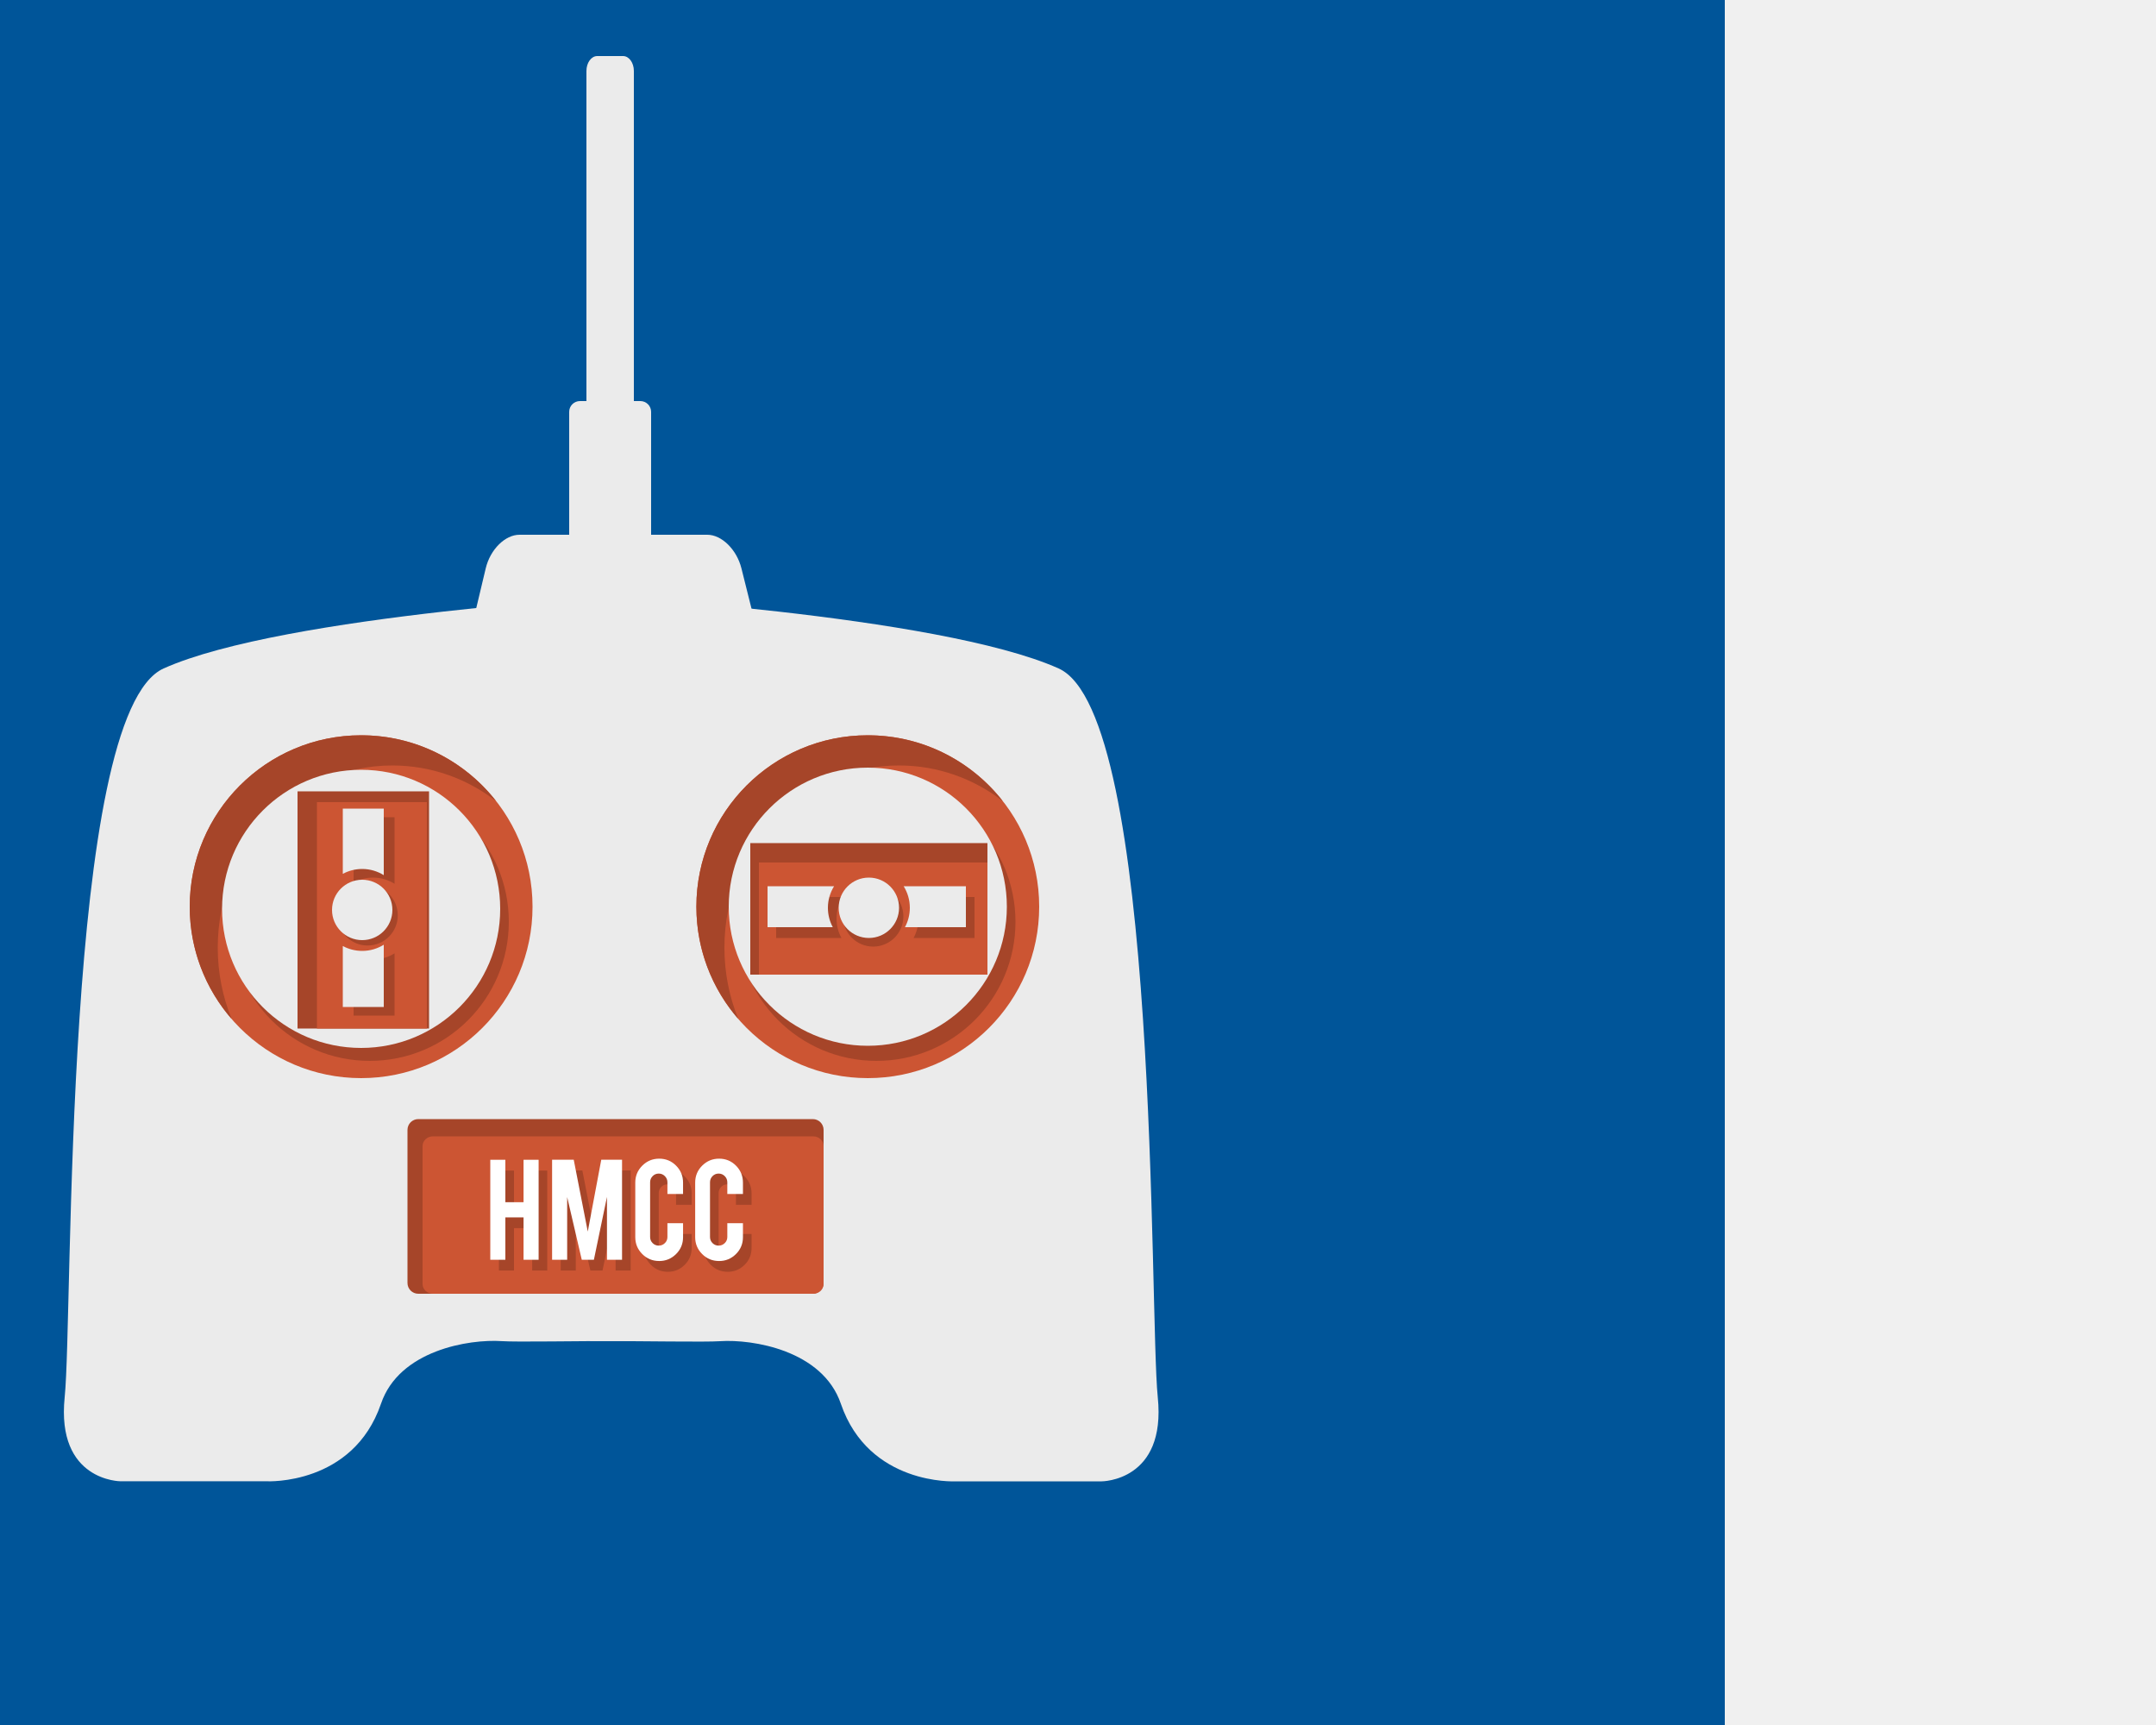
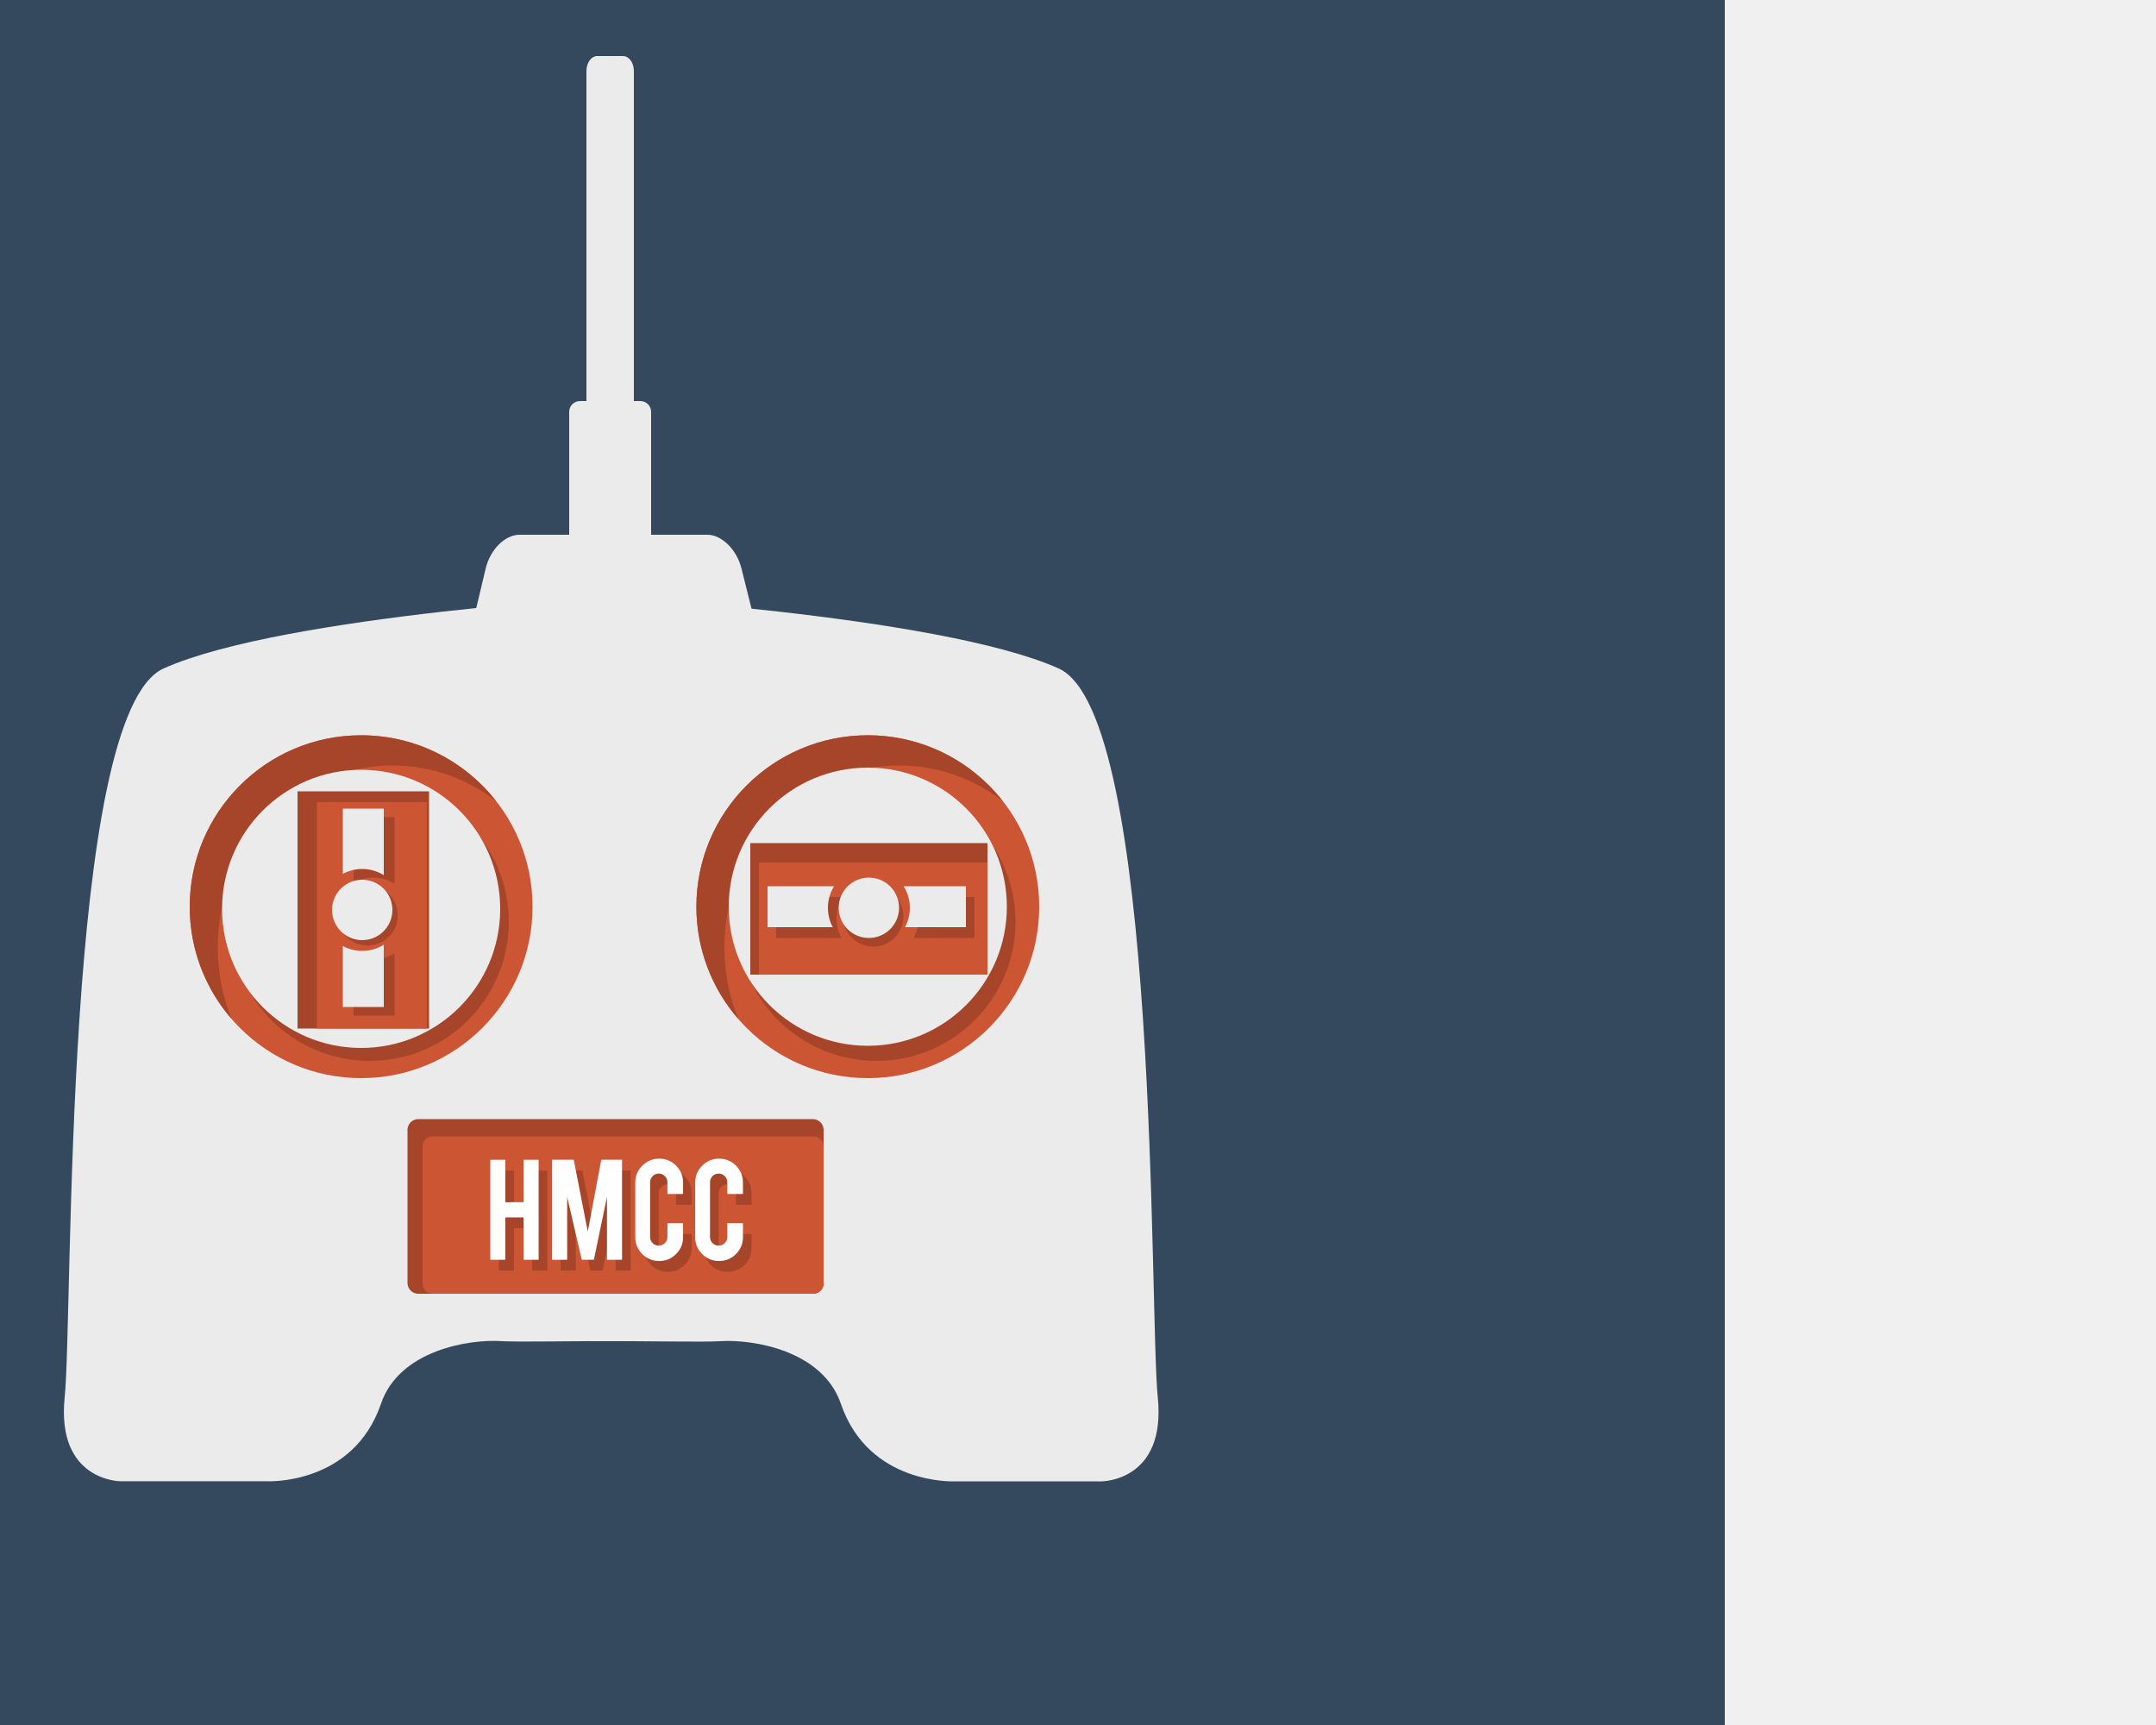
<svg xmlns="http://www.w3.org/2000/svg" version="1.1" x="0px" y="0px" width="1000px" height="800px" viewBox="0 0 1000 800" style="enable-background:new 0 0 1000 800;" xml:space="preserve">
  <g id="Rounded_Rectangle_1_1_" style="enable-background:new    ;">
    <g id="Rounded_Rectangle_1">
      <g>
-         <rect style="fill-rule:evenodd;clip-rule:evenodd;fill:#005599;" width="800" height="800" />
+         <rect style="fill-rule:evenodd;clip-rule:evenodd;fill:#34495e;" width="800" height="800" />
      </g>
    </g>
  </g>
  <g id="Shape_2_1_" style="display:none;enable-background:new    ;">
    <g id="Shape_2" style="display:inline;">
      <g>
-         <path style="fill-rule:evenodd;clip-rule:evenodd;fill:#004073;" d="M293,32c-4.377-4.949-9,397-9,397L30,671l131.49,129h830.298     C916.767,717.773,351.594,98.25,293,32z" />
+         <path style="fill-rule:evenodd;clip-rule:evenodd;fill:#34495e;" d="M293,32c-4.377-4.949-9,397-9,397L30,671l131.49,129h830.298     C916.767,717.773,351.594,98.25,293,32z" />
      </g>
    </g>
  </g>
  <g id="Controller_1_">
    <g id="Body_1_">
      <g id="Shape_1">
        <g>
          <path style="fill:#EBEBEB;" d="M537,648c-4-39,0.989-316.987-46-338c-55.857-24.979-218-34-218-34      s-10.762,345.924,1.001,345.924c26.037,0,52.832,0.554,59.999,0.076c15-1,47.504,4.164,56,29c13,38,53,36,53,36h68      C511,687,541,687,537,648z" />
        </g>
      </g>
      <g id="Shape_1_copy">
        <g>
          <path style="fill:#EBEBEB;" d="M293.508,276c0,0-161.841,9.021-217.596,33.997C29.01,331.009,33.991,608.975,29.998,647.972      s25.952,38.997,25.952,38.997h67.874c0,0,39.926,2,52.902-35.997c8.48-24.834,40.924-29.998,55.896-28.998      c7.153,0.478,33.899-0.076,59.888-0.076C304.25,621.897,293.508,276,293.508,276z" />
        </g>
      </g>
    </g>
    <g id="Gear_Sticks_1_">
      <g id="Right_1_">
        <g id="Ellipse_2_copy">
          <g>
            <circle style="fill:#CC5533;" cx="402.5" cy="420.5" r="79.5" />
          </g>
        </g>
        <g id="Ellipse_2_copy_7">
          <g>
            <path style="fill-rule:evenodd;clip-rule:evenodd;fill:#A64529;" d="M336,439.5c0-46.668,36.265-84.5,81-84.5       c18.006,0,34.634,6.137,48.083,16.504C450.529,352.942,427.916,341,402.5,341c-43.906,0-79.5,35.594-79.5,79.5       c0,19.91,7.336,38.097,19.432,52.044C338.293,462.394,336,451.227,336,439.5z" />
          </g>
        </g>
        <g id="Ellipse_2_copy_8">
          <g>
            <circle style="fill:#A64529;" cx="406.5" cy="427.5" r="64.5" />
          </g>
        </g>
        <g id="Ellipse_2_copy_4">
          <g>
            <circle style="fill:#EBEBEB;" cx="402.5" cy="420.5" r="64.5" />
          </g>
        </g>
        <g id="Rectangle_1_copy">
          <g>
            <rect x="348" y="391" style="fill:#A64529;" width="110" height="61" />
          </g>
        </g>
        <g id="Rectangle_1_copy_3">
          <g>
            <rect x="352" y="400" style="fill:#CC5533;" width="106" height="52" />
          </g>
        </g>
        <g id="Rectangle_2_copy">
          <g>
            <path style="fill-rule:evenodd;clip-rule:evenodd;fill:#A64529;" d="M360,416v19h30.266c-1.444-2.68-2.266-5.743-2.266-9       c0-3.674,1.061-7.093,2.867-10H360z M423.133,416c1.806,2.907,2.867,6.326,2.867,10c0,3.257-0.822,6.32-2.266,9H452v-19       H423.133z" />
          </g>
        </g>
        <g id="Rectangle_2_copy_3">
          <g>
            <path style="fill-rule:evenodd;clip-rule:evenodd;fill:#EBEBEB;" d="M356,411v19h30.266c-1.444-2.68-2.266-5.743-2.266-9       c0-3.674,1.061-7.093,2.867-10H356z M419.133,411c1.806,2.907,2.867,6.326,2.867,10c0,3.257-0.822,6.32-2.266,9H448v-19       H419.133z" />
          </g>
        </g>
        <g id="Ellipse_2_copy_2">
          <g>
            <circle style="fill:#A64529;" cx="405" cy="425" r="14" />
          </g>
        </g>
        <g id="Ellipse_2_copy_10">
          <g>
            <circle style="fill:#EBEBEB;" cx="403" cy="421" r="14" />
          </g>
        </g>
      </g>
      <g id="Left_1_">
        <g id="Ellipse_2">
          <g>
            <circle style="fill:#CC5533;" cx="167.5" cy="420.5" r="79.5" />
          </g>
        </g>
        <g id="Ellipse_2_copy_6">
          <g>
            <path style="fill-rule:evenodd;clip-rule:evenodd;fill:#A64529;" d="M101,439.5c0-46.668,36.265-84.5,81-84.5       c18.006,0,34.634,6.137,48.083,16.505C215.53,352.942,192.917,341,167.5,341c-43.907,0-79.5,35.594-79.5,79.5       c0,19.911,7.337,38.097,19.432,52.045C103.293,462.394,101,451.227,101,439.5z" />
          </g>
        </g>
        <g id="Ellipse_2_copy_9">
          <g>
            <circle style="fill:#A64529;" cx="171.5" cy="427.5" r="64.5" />
          </g>
        </g>
        <g id="Ellipse_2_copy_5">
          <g>
            <circle style="fill:#EBEBEB;" cx="167.5" cy="421.5" r="64.5" />
          </g>
        </g>
        <g id="Rectangle_1">
          <g>
            <rect x="138" y="367" style="fill:#A64529;" width="61" height="110" />
          </g>
        </g>
        <g id="Rectangle_1_copy_2">
          <g>
            <rect x="147" y="372" style="fill:#CC5533;" width="51" height="105" />
          </g>
        </g>
        <g id="Rectangle_2_copy_2">
          <g>
            <path style="fill-rule:evenodd;clip-rule:evenodd;fill:#A64529;" d="M164,442.734V471h19v-28.866       c-2.907,1.806-6.326,2.866-10,2.866C169.743,445,166.679,444.178,164,442.734z M164,379v30.266       c2.679-1.443,5.743-2.266,9-2.266c3.674,0,7.093,1.061,10,2.866V379H164z" />
          </g>
        </g>
        <g id="Rectangle_2">
          <g>
            <path style="fill-rule:evenodd;clip-rule:evenodd;fill:#EBEBEB;" d="M159,375v30.266c2.679-1.443,5.743-2.266,9-2.266       c3.674,0,7.093,1.061,10,2.866V375H159z M159,438.734V467h19v-28.866c-2.907,1.806-6.326,2.866-10,2.866       C164.743,441,161.679,440.178,159,438.734z" />
          </g>
        </g>
        <g id="Ellipse_2_copy_3">
          <g>
            <circle style="fill:#A64529;" cx="170.5" cy="424.5" r="14" />
          </g>
        </g>
        <g id="Ellipse_2_copy_11">
          <g>
            <circle style="fill:#EBEBEB;" cx="168" cy="422" r="14" />
          </g>
        </g>
      </g>
    </g>
    <g id="Antenna_1_">
      <g id="Rounded_Rectangle_2">
        <g>
          <path style="fill:#EBEBEB;" d="M354.706,306.826l-10.804-43.219c-2.22-8.875-9.246-15.607-15.838-15.607h-87.129      c-6.592,0-13.539,6.732-15.652,15.607l-10.29,43.219C211.809,320.203,216.317,332,225.344,332h119.312      C353.683,332,358.051,320.203,354.706,306.826z" />
        </g>
      </g>
      <g id="Rounded_Rectangle_3">
        <g>
          <path style="fill:#EBEBEB;" d="M297,186h-28c-2.762,0-5,2.238-5,5v83c0,2.762,2.238,5,5,5h28c2.761,0,5-2.238,5-5v-83      C302,188.238,299.761,186,297,186z" />
        </g>
      </g>
      <g id="Rounded_Rectangle_4">
        <g>
          <path style="fill:#EBEBEB;" d="M289,26h-12c-2.762,0-5,3.094-5,6.91v156.18c0,3.816,2.238,6.91,5,6.91h12      c2.761,0,5-3.094,5-6.91V32.91C294,29.094,291.761,26,289,26z" />
        </g>
      </g>
    </g>
    <g id="Rounded_Rectangle_5">
      <g>
        <path style="fill:#A64529;" d="M377,519H194c-2.762,0-5,2.238-5,5v71c0,2.762,2.238,5,5,5h183c2.762,0,5-2.238,5-5v-71     C382,521.238,379.762,519,377,519z" />
      </g>
    </g>
    <g id="Rounded_Rectangle_5_copy">
      <g>
        <path style="fill:#CC5533;" d="M377.182,527H200.818c-2.661,0-4.818,2.018-4.818,4.506v63.988c0,2.488,2.157,4.506,4.818,4.506     h176.363c2.661,0,4.818-2.018,4.818-4.506v-63.988C382,529.018,379.843,527,377.182,527z" />
      </g>
    </g>
  </g>
  <g id="HMCC_1_" style="enable-background:new    ;">
    <g id="HMCC">
      <g>
        <path style="fill-rule:evenodd;clip-rule:evenodd;fill:#A64529;" d="M246.831,562.553h-8.435v-19.684h-6.992v46.36h6.992v-19.646     h8.435v19.646h6.992v-46.36h-6.992V562.553z M276.623,576.162l-6.516-33.33h-10.033v46.397h6.992v-29.081l6.771,29.081h5.623     l6.066-29.155v29.155h6.992v-46.397h-9.639L276.623,576.162z M309.754,542.352c-3.059,0-5.672,1.079-7.842,3.237     c-2.17,2.158-3.255,4.779-3.255,7.862v25.308c0,3.059,1.079,5.667,3.237,7.825c2.158,2.159,4.778,3.237,7.861,3.237     c3.033,0,5.635-1.072,7.806-3.219c2.17-2.146,3.255-4.76,3.255-7.844v-6.475h-7.25v6.4c0,1.11-0.395,2.054-1.184,2.831     c-0.79,0.776-1.739,1.165-2.849,1.165c-1.11,0-2.054-0.389-2.83-1.165c-0.777-0.777-1.166-1.721-1.166-2.831v-25.382     c0-1.109,0.389-2.059,1.166-2.849c0.776-0.789,1.72-1.184,2.83-1.184c1.109,0,2.059,0.395,2.849,1.184     c0.789,0.79,1.184,1.739,1.184,2.849v5.439h7.25v-5.291c0-3.059-1.072-5.673-3.218-7.844S312.837,542.352,309.754,542.352z      M348.596,558.742v-5.291c0-3.059-1.072-5.673-3.218-7.844s-4.761-3.256-7.843-3.256c-3.059,0-5.673,1.079-7.843,3.237     s-3.255,4.779-3.255,7.862v25.308c0,3.059,1.078,5.667,3.236,7.825c2.158,2.159,4.778,3.237,7.861,3.237     c3.033,0,5.635-1.072,7.806-3.219c2.17-2.146,3.255-4.76,3.255-7.844v-6.475h-7.25v6.4c0,1.11-0.396,2.054-1.185,2.831     c-0.789,0.776-1.738,1.165-2.848,1.165c-1.11,0-2.054-0.389-2.83-1.165c-0.777-0.777-1.165-1.721-1.165-2.831v-25.382     c0-1.109,0.388-2.059,1.165-2.849c0.776-0.789,1.72-1.184,2.83-1.184c1.109,0,2.059,0.395,2.848,1.184     c0.789,0.79,1.185,1.739,1.185,2.849v5.439H348.596z" />
      </g>
    </g>
  </g>
  <g id="HMCC_copy_1_" style="enable-background:new    ;">
    <g id="HMCC_copy">
      <g>
        <path style="fill-rule:evenodd;clip-rule:evenodd;fill:#FFFFFF;" d="M242.831,557.553h-8.435v-19.684h-6.992v46.36h6.992v-19.646     h8.435v19.646h6.992v-46.36h-6.992V557.553z M272.623,571.162l-6.516-33.33h-10.033v46.397h6.992v-29.081l6.771,29.081h5.623     l6.066-29.155v29.155h6.992v-46.397h-9.639L272.623,571.162z M305.754,537.352c-3.058,0-5.673,1.079-7.842,3.237     c-2.17,2.158-3.255,4.779-3.255,7.862v25.308c0,3.059,1.079,5.667,3.237,7.825c2.158,2.159,4.778,3.237,7.861,3.237     c3.033,0,5.635-1.072,7.806-3.219c2.17-2.146,3.255-4.76,3.255-7.844v-6.475h-7.25v6.4c0,1.11-0.395,2.054-1.184,2.831     c-0.79,0.776-1.739,1.165-2.849,1.165c-1.11,0-2.053-0.389-2.83-1.165c-0.777-0.777-1.166-1.721-1.166-2.831v-25.382     c0-1.109,0.389-2.059,1.166-2.849c0.777-0.789,1.72-1.184,2.83-1.184c1.109,0,2.059,0.395,2.849,1.184     c0.789,0.79,1.184,1.739,1.184,2.849v5.439h7.25v-5.291c0-3.059-1.072-5.673-3.218-7.844S308.837,537.352,305.754,537.352z      M344.596,553.742v-5.291c0-3.059-1.072-5.673-3.218-7.844s-4.761-3.256-7.843-3.256c-3.059,0-5.673,1.079-7.843,3.237     s-3.255,4.779-3.255,7.862v25.308c0,3.059,1.078,5.667,3.236,7.825c2.158,2.159,4.778,3.237,7.861,3.237     c3.033,0,5.635-1.072,7.806-3.219c2.17-2.146,3.255-4.76,3.255-7.844v-6.475h-7.25v6.4c0,1.11-0.396,2.054-1.185,2.831     c-0.789,0.776-1.738,1.165-2.848,1.165c-1.11,0-2.054-0.389-2.83-1.165c-0.777-0.777-1.165-1.721-1.165-2.831v-25.382     c0-1.109,0.388-2.059,1.165-2.849c0.776-0.789,1.72-1.184,2.83-1.184c1.109,0,2.059,0.395,2.848,1.184     c0.789,0.79,1.185,1.739,1.185,2.849v5.439H344.596z" />
      </g>
    </g>
  </g>
</svg>
